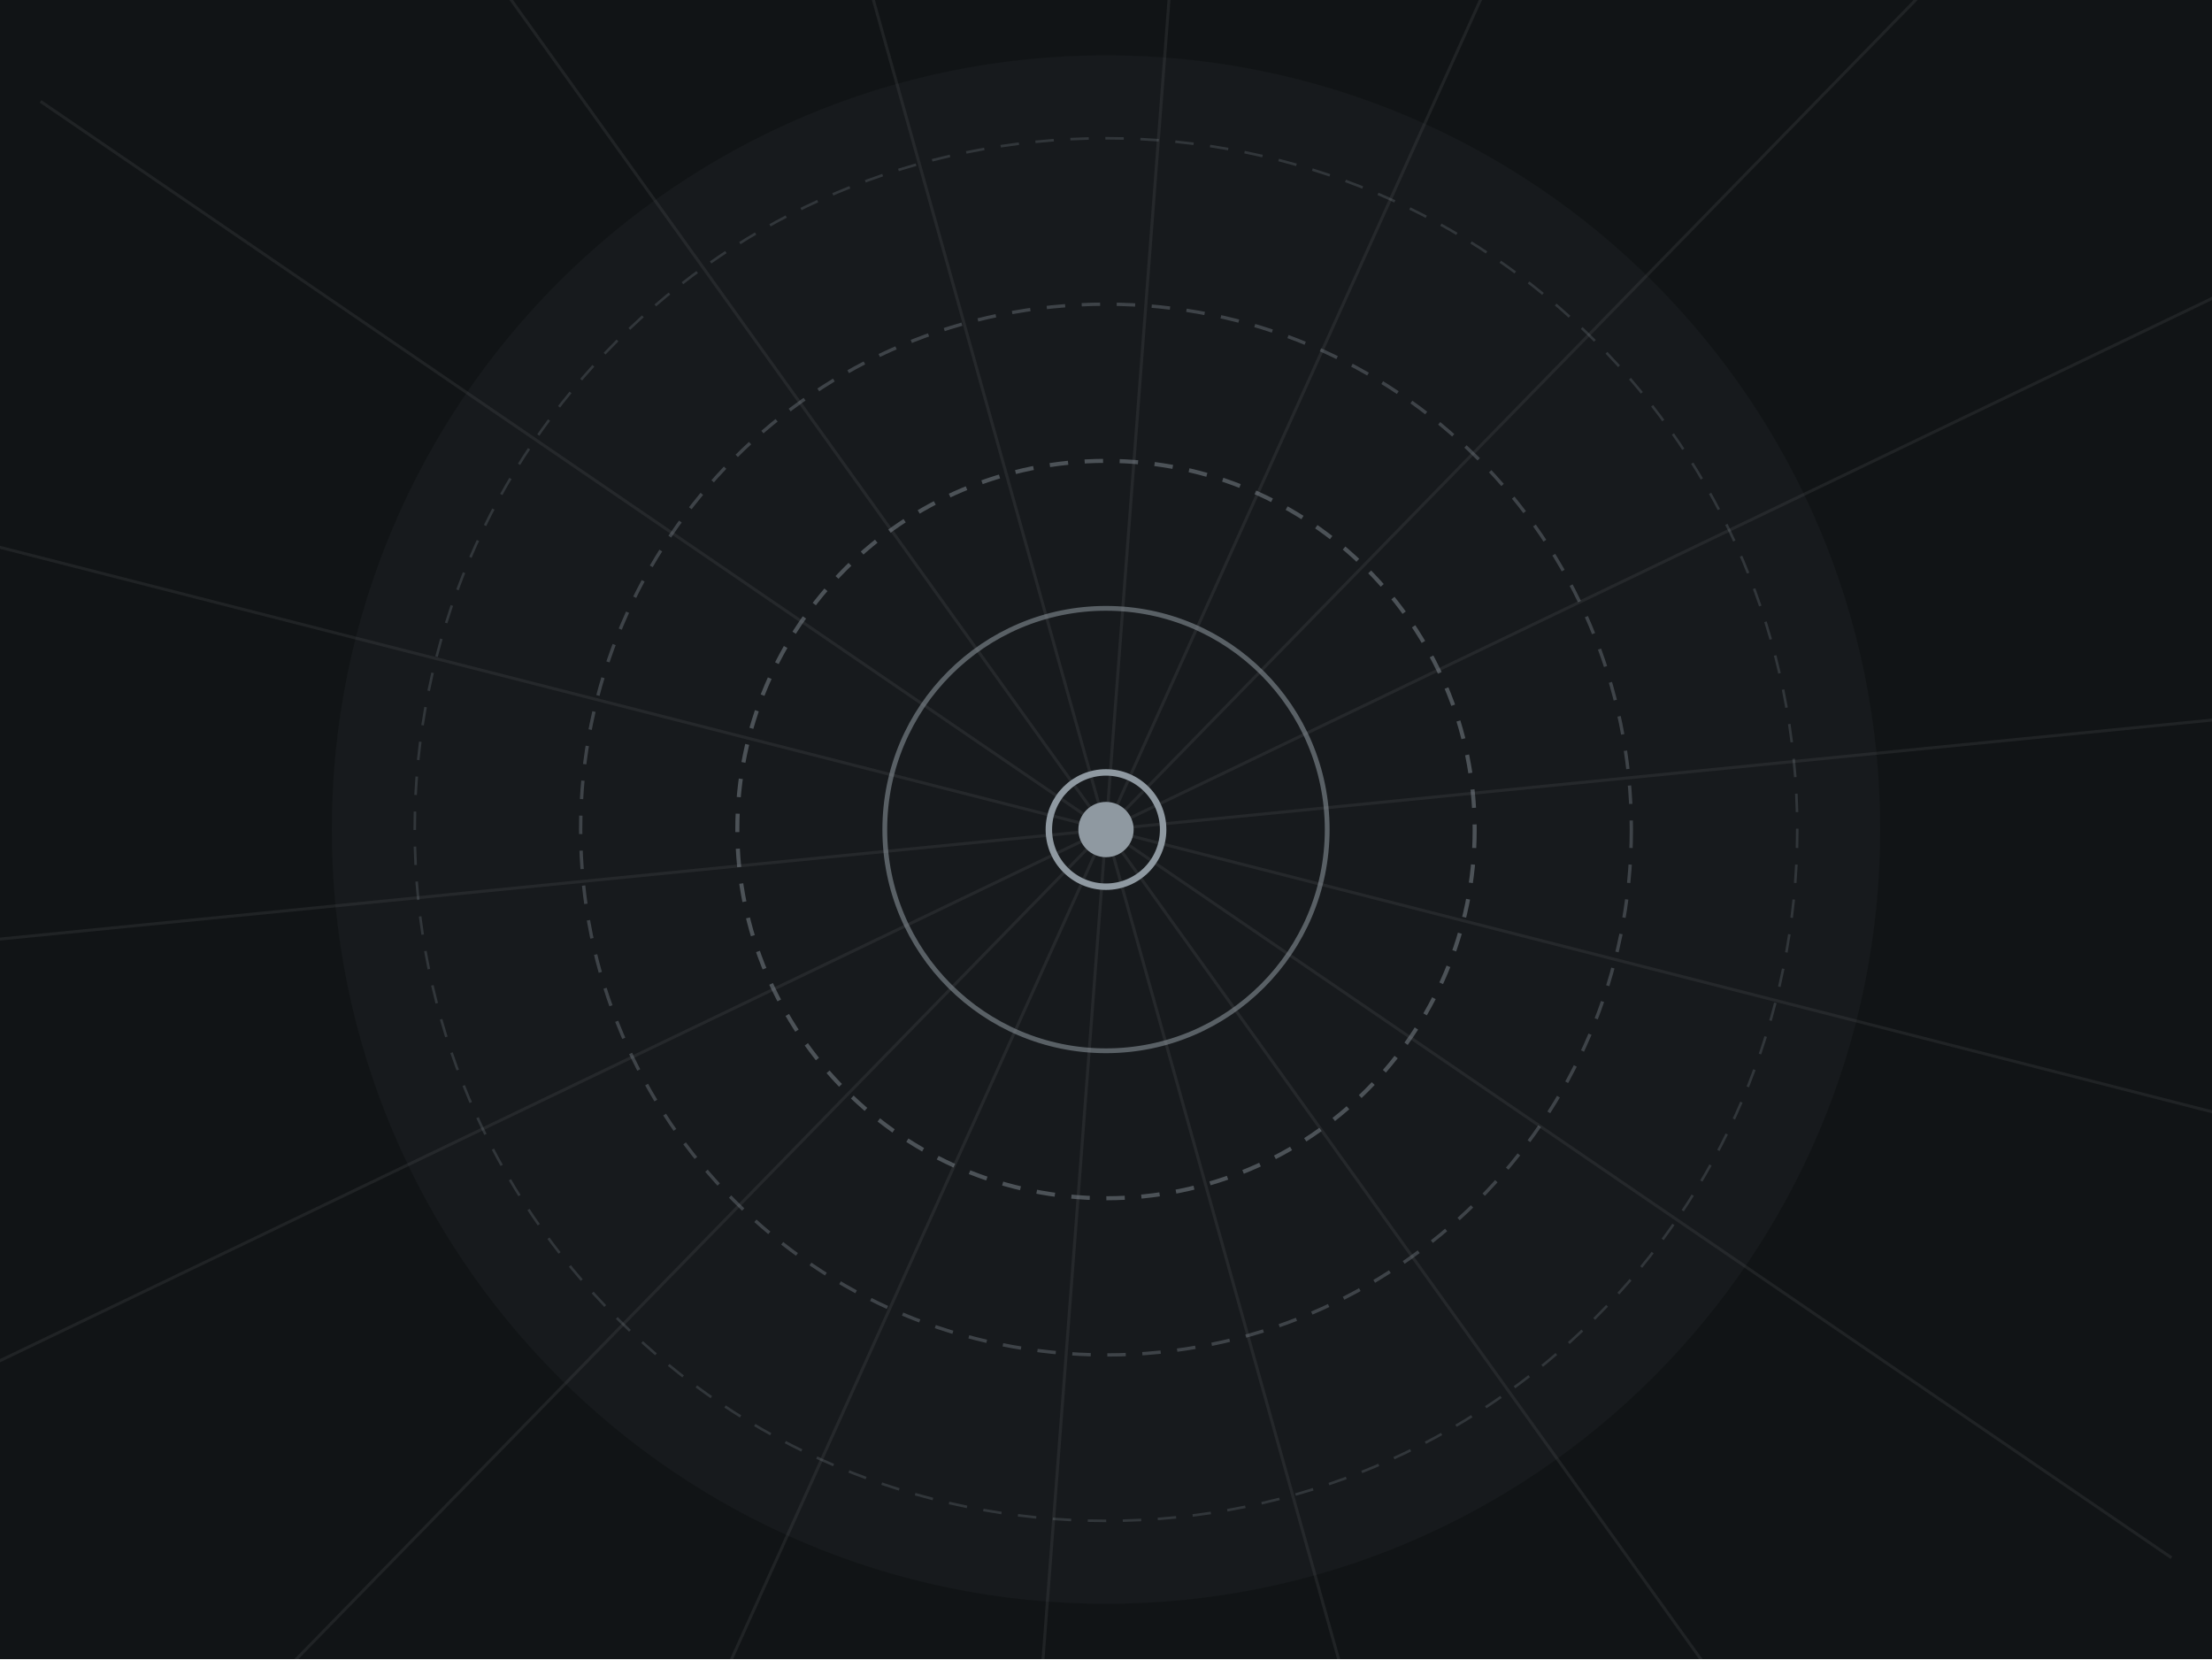
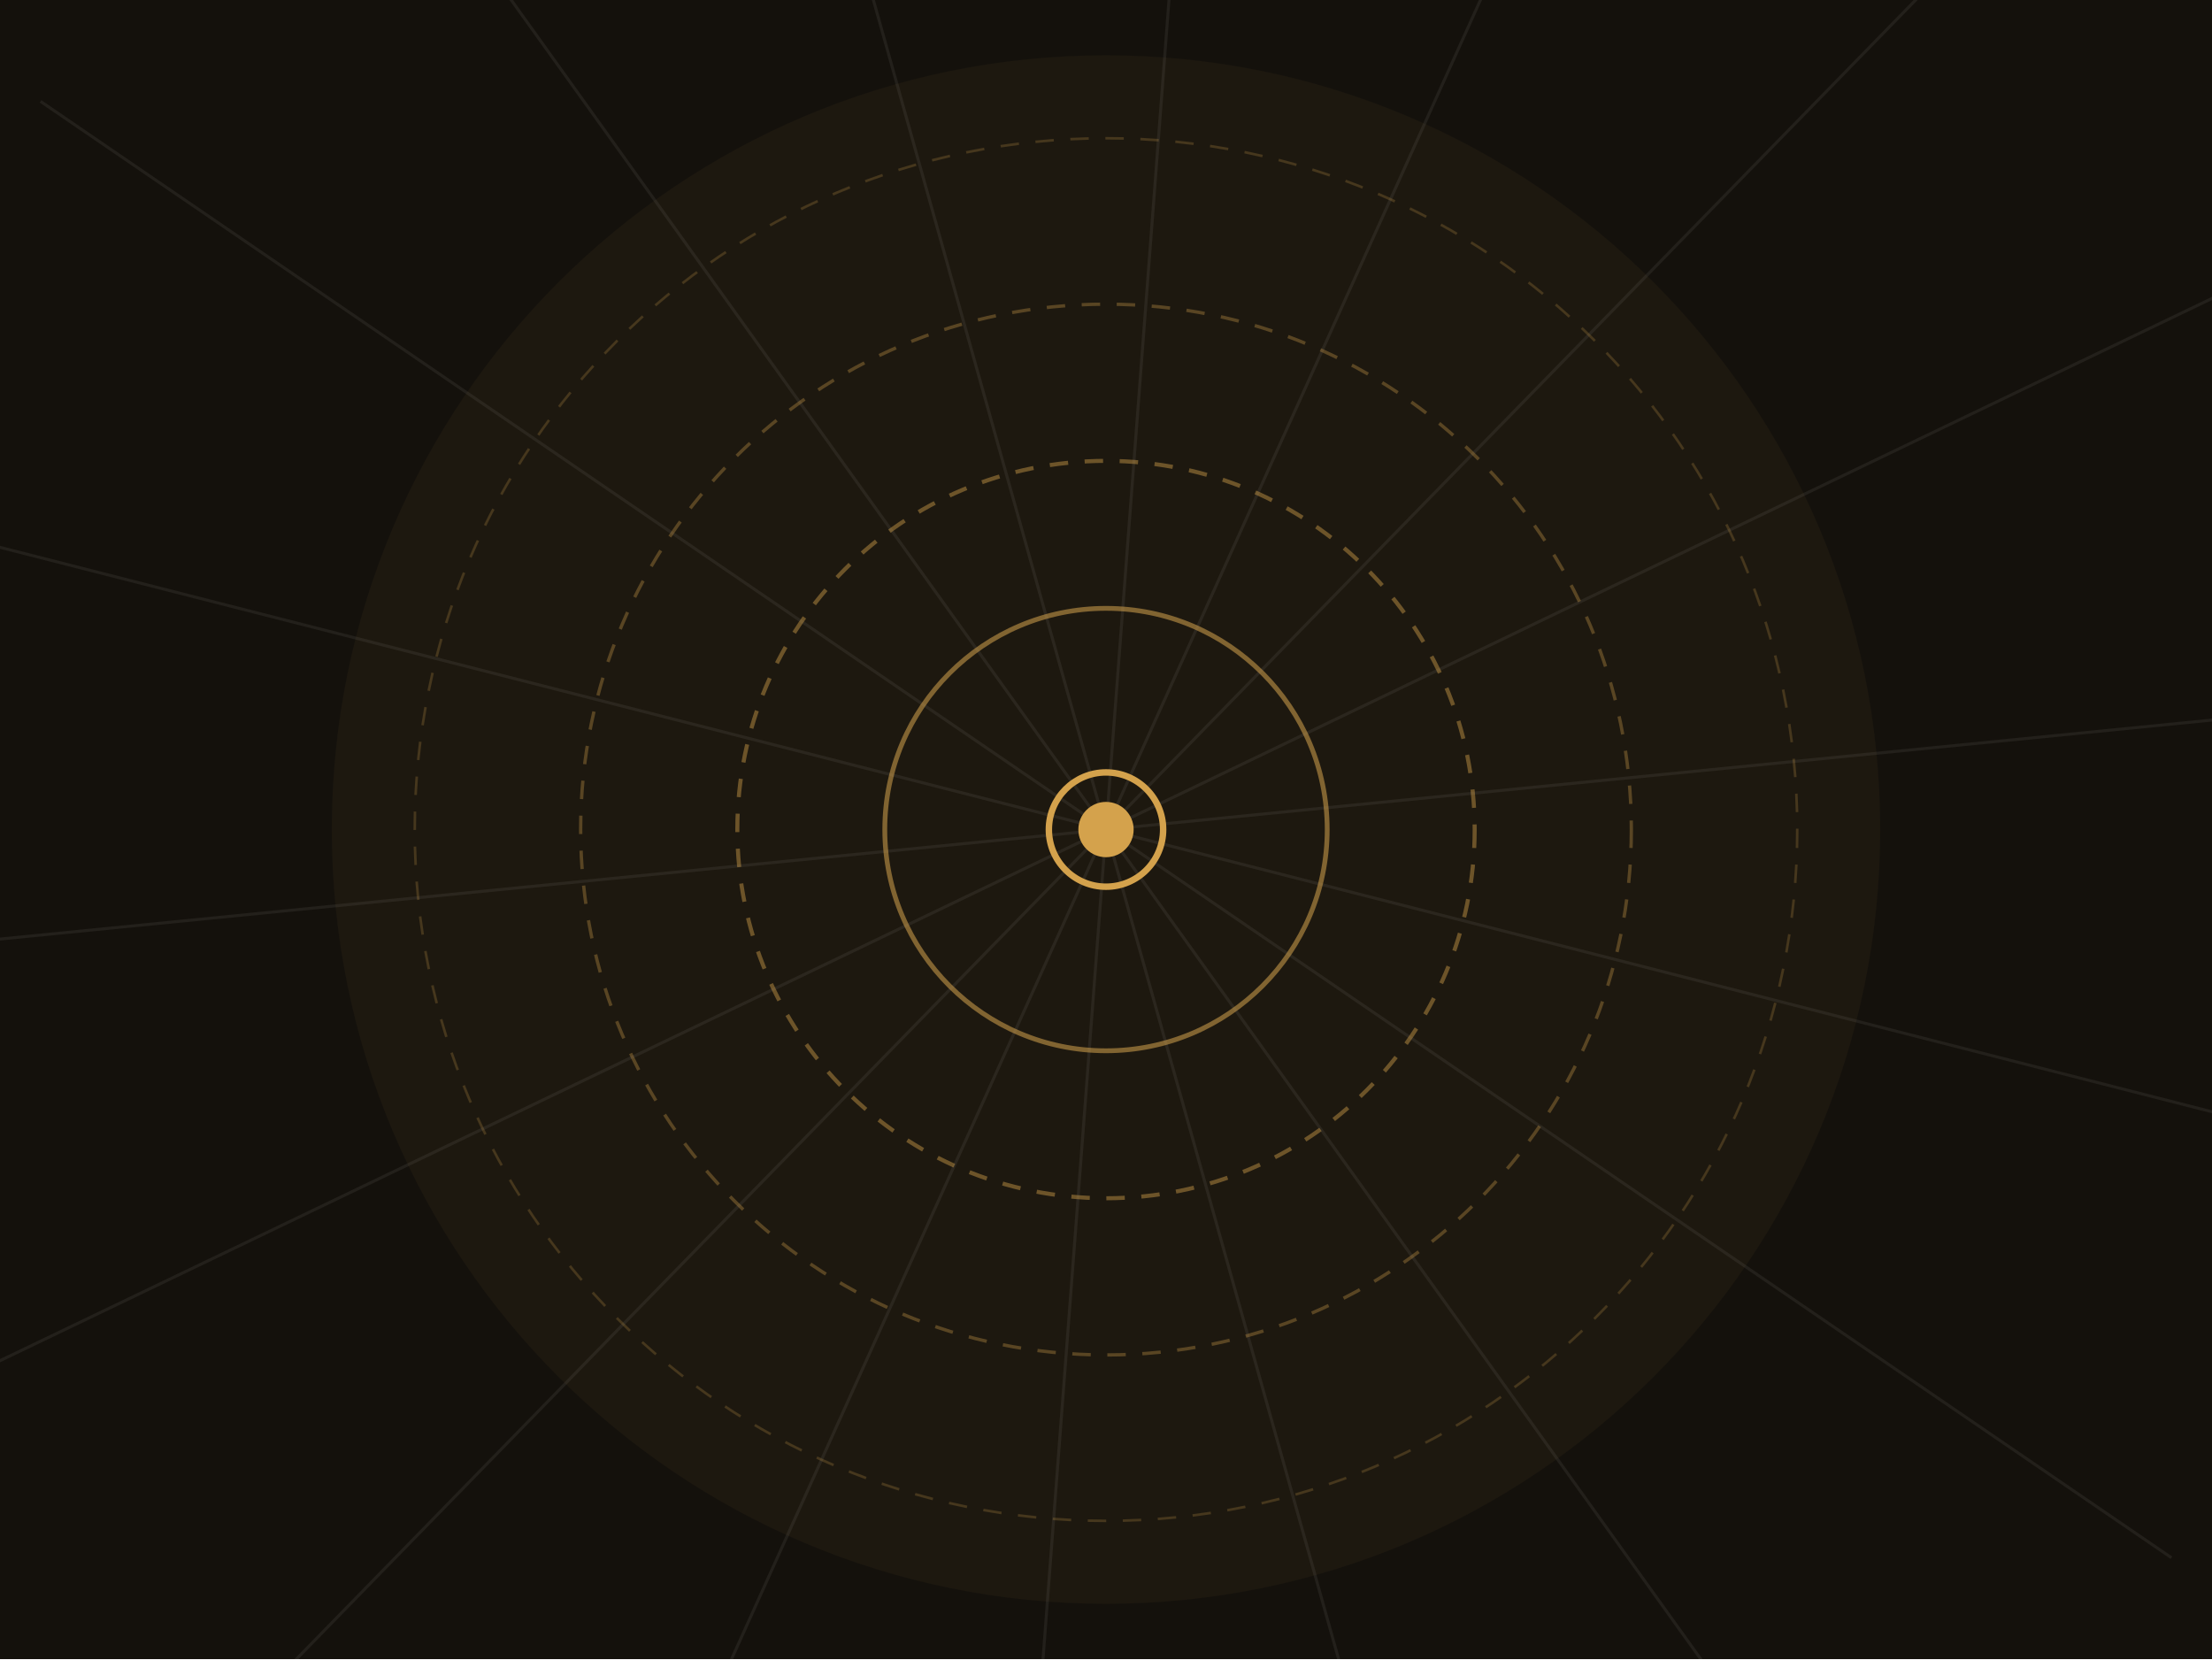
<svg xmlns="http://www.w3.org/2000/svg" viewBox="0 0 1200 900" width="1200" height="900" role="img" aria-label="Service area radius">
  <defs />
  <style>.rg{animation:rg 4.5s ease-out infinite;transform-origin:600px 450px}@keyframes rg{0%{transform:scale(.7);opacity:0}35%{opacity:.55}100%{transform:scale(1.12);opacity:0}}@media (prefers-reduced-motion: reduce){*{animation:none!important}.dw{stroke-dashoffset:0!important}.fin{opacity:1!important}}</style>
-   <rect width="1200" height="900" fill="#111416" />
-   <line x1="-78" y1="277" x2="1278" y2="623" stroke="#f4f5f6" stroke-width="1.6" opacity="0.07" />
-   <line x1="22" y1="55" x2="1178" y2="845" stroke="#f4f5f6" stroke-width="1.6" opacity="0.07" />
-   <line x1="192" y1="-119" x2="1008" y2="1019" stroke="#f4f5f6" stroke-width="1.6" opacity="0.07" />
-   <line x1="411" y1="-224" x2="789" y2="1124" stroke="#f4f5f6" stroke-width="1.6" opacity="0.07" />
-   <line x1="653" y1="-248" x2="547" y2="1148" stroke="#f4f5f6" stroke-width="1.6" opacity="0.07" />
-   <line x1="888" y1="-188" x2="312" y2="1088" stroke="#f4f5f6" stroke-width="1.6" opacity="0.07" />
-   <line x1="1089" y1="-51" x2="111" y2="951" stroke="#f4f5f6" stroke-width="1.6" opacity="0.07" />
-   <line x1="1231" y1="147" x2="-31" y2="753" stroke="#f4f5f6" stroke-width="1.6" opacity="0.07" />
-   <line x1="1297" y1="381" x2="-97" y2="519" stroke="#f4f5f6" stroke-width="1.6" opacity="0.07" />
-   <circle cx="600" cy="450" r="420" fill="#8f99a1" opacity="0.05" />
-   <circle class="rg" cx="600" cy="450" r="120" fill="none" stroke="#8f99a1" stroke-width="2.6" opacity="0.55" stroke-dasharray="none" style="animation-delay:0.0s" />
-   <circle class="rg" cx="600" cy="450" r="200" fill="none" stroke="#8f99a1" stroke-width="2.2" opacity="0.44" stroke-dasharray="10 9" style="animation-delay:0.5s" />
-   <circle class="rg" cx="600" cy="450" r="285" fill="none" stroke="#8f99a1" stroke-width="1.8" opacity="0.33" stroke-dasharray="10 9" style="animation-delay:1.0s" />
-   <circle class="rg" cx="600" cy="450" r="375" fill="none" stroke="#8f99a1" stroke-width="1.4" opacity="0.22" stroke-dasharray="10 9" style="animation-delay:1.5s" />
-   <circle cx="600" cy="450" r="15" fill="#8f99a1" />
-   <circle cx="600" cy="450" r="31" fill="none" stroke="#8f99a1" stroke-width="3.5" />
+   <rect width="1200" height="900" fill="#14110c" />
+   <line x1="-78" y1="277" x2="1278" y2="623" stroke="#f7f3ea" stroke-width="1.6" opacity="0.07" />
+   <line x1="22" y1="55" x2="1178" y2="845" stroke="#f7f3ea" stroke-width="1.6" opacity="0.07" />
+   <line x1="192" y1="-119" x2="1008" y2="1019" stroke="#f7f3ea" stroke-width="1.6" opacity="0.07" />
+   <line x1="411" y1="-224" x2="789" y2="1124" stroke="#f7f3ea" stroke-width="1.6" opacity="0.07" />
+   <line x1="653" y1="-248" x2="547" y2="1148" stroke="#f7f3ea" stroke-width="1.6" opacity="0.07" />
+   <line x1="888" y1="-188" x2="312" y2="1088" stroke="#f7f3ea" stroke-width="1.6" opacity="0.07" />
+   <line x1="1089" y1="-51" x2="111" y2="951" stroke="#f7f3ea" stroke-width="1.6" opacity="0.07" />
+   <line x1="1231" y1="147" x2="-31" y2="753" stroke="#f7f3ea" stroke-width="1.6" opacity="0.07" />
+   <line x1="1297" y1="381" x2="-97" y2="519" stroke="#f7f3ea" stroke-width="1.6" opacity="0.07" />
+   <circle cx="600" cy="450" r="420" fill="#d4a24c" opacity="0.05" />
+   <circle class="rg" cx="600" cy="450" r="120" fill="none" stroke="#d4a24c" stroke-width="2.6" opacity="0.55" stroke-dasharray="none" style="animation-delay:0.0s" />
+   <circle class="rg" cx="600" cy="450" r="200" fill="none" stroke="#d4a24c" stroke-width="2.2" opacity="0.44" stroke-dasharray="10 9" style="animation-delay:0.5s" />
+   <circle class="rg" cx="600" cy="450" r="285" fill="none" stroke="#d4a24c" stroke-width="1.8" opacity="0.33" stroke-dasharray="10 9" style="animation-delay:1.0s" />
+   <circle class="rg" cx="600" cy="450" r="375" fill="none" stroke="#d4a24c" stroke-width="1.4" opacity="0.22" stroke-dasharray="10 9" style="animation-delay:1.5s" />
+   <circle cx="600" cy="450" r="15" fill="#d4a24c" />
+   <circle cx="600" cy="450" r="31" fill="none" stroke="#d4a24c" stroke-width="3.5" />
</svg>
